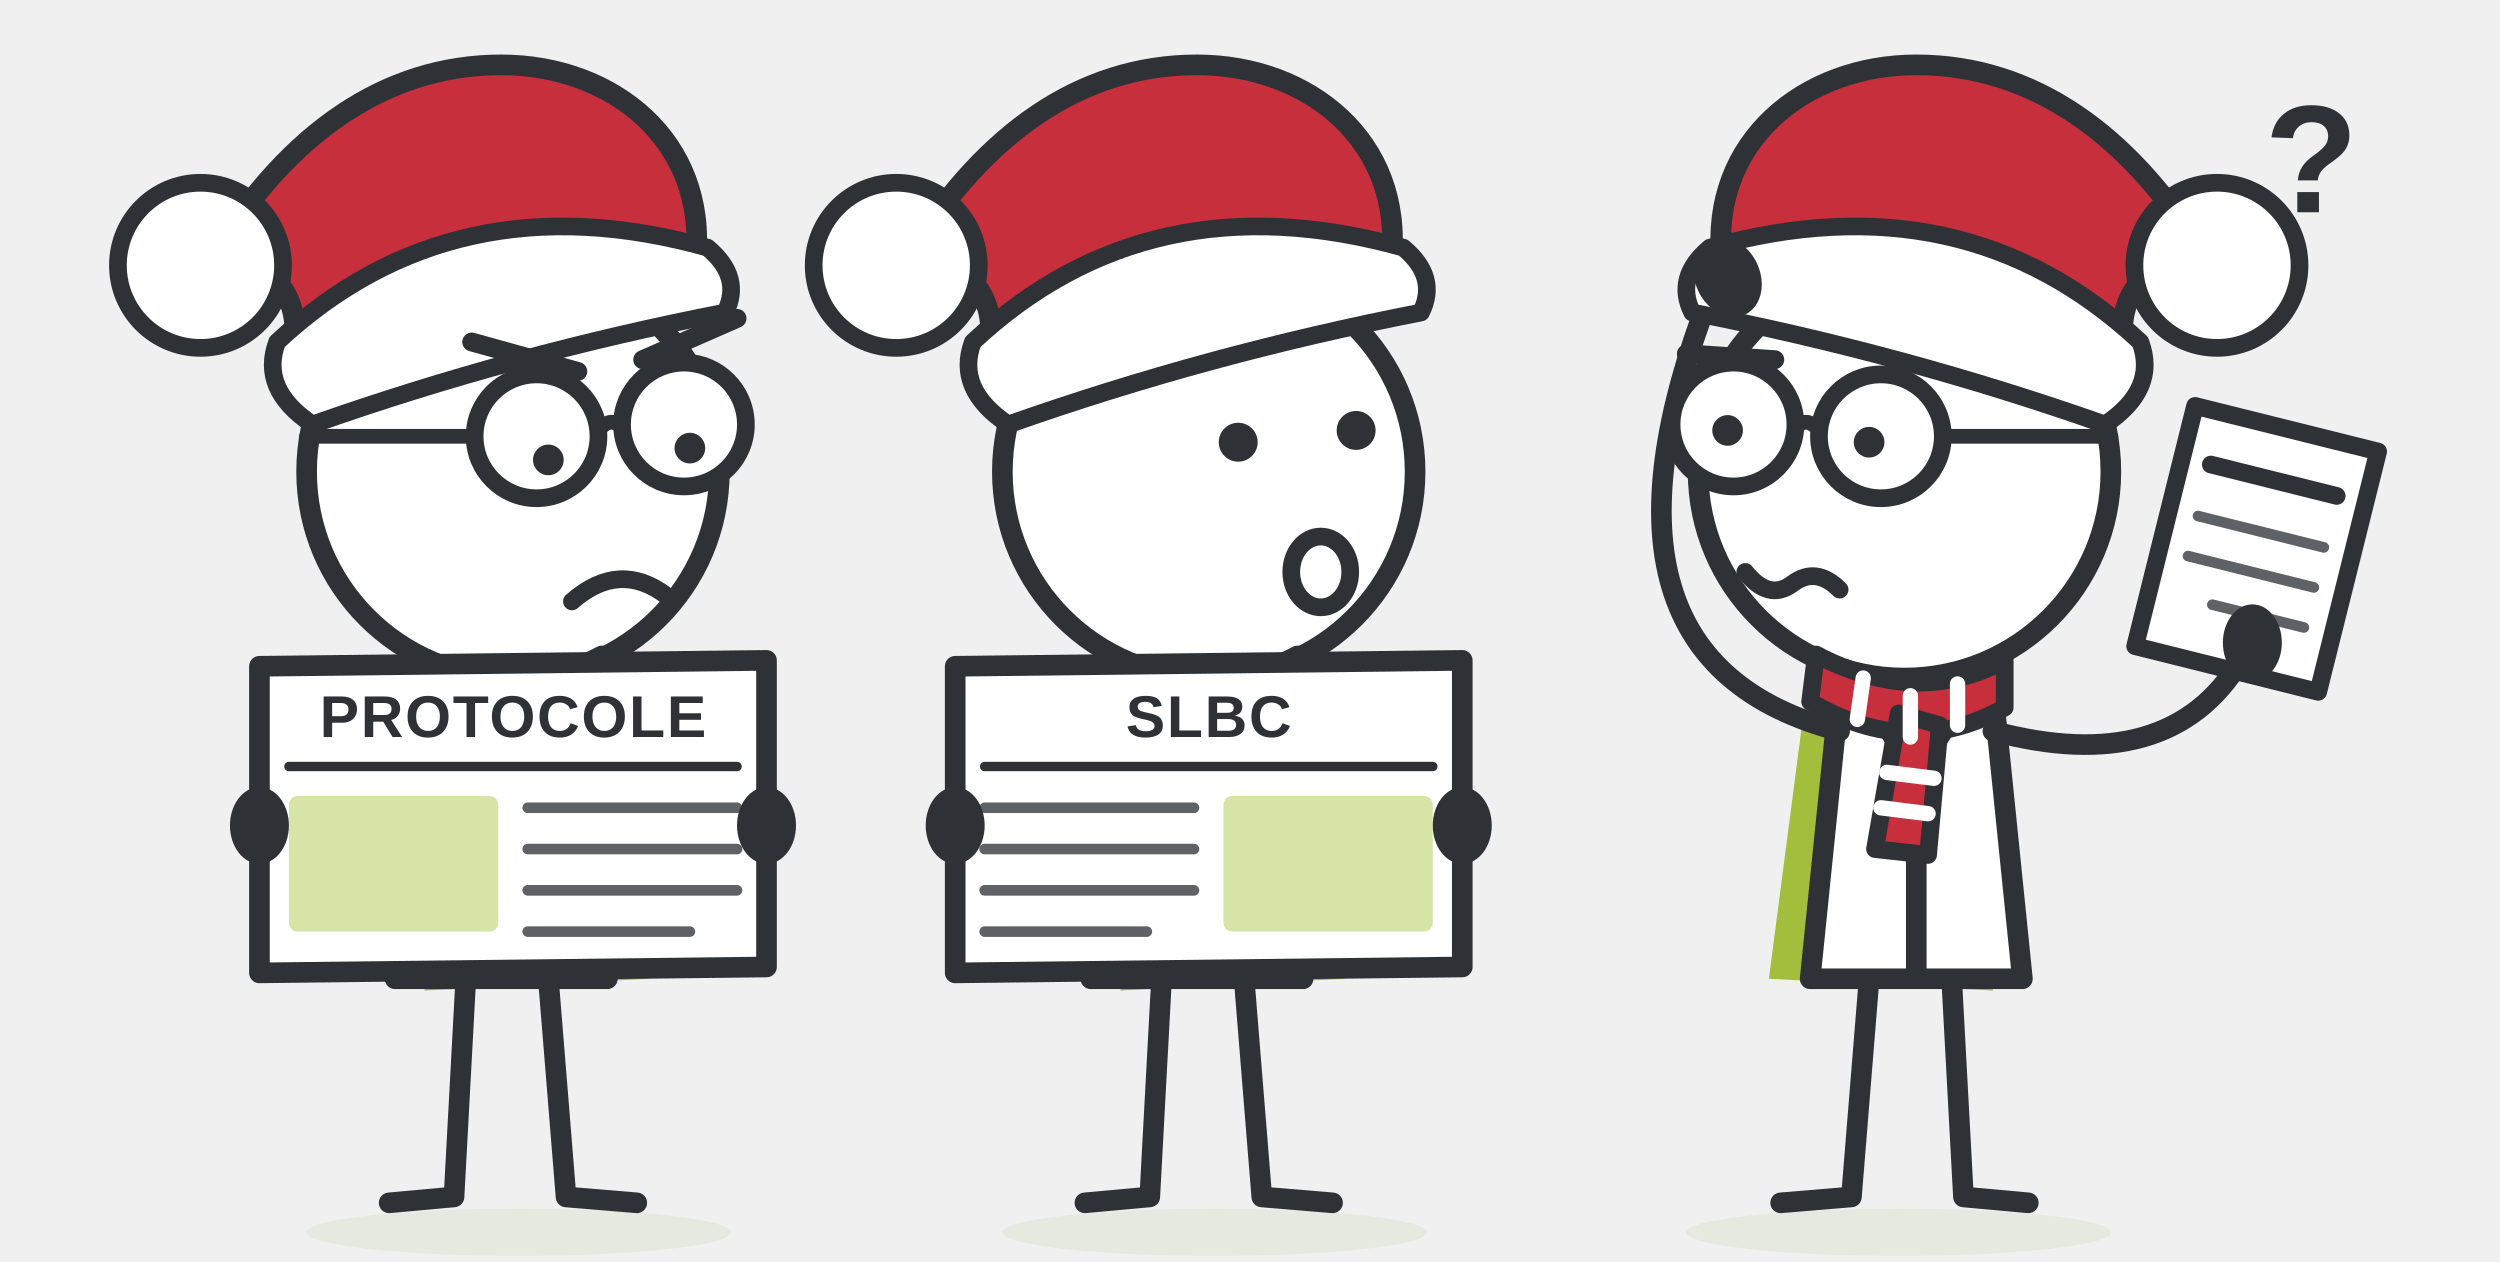
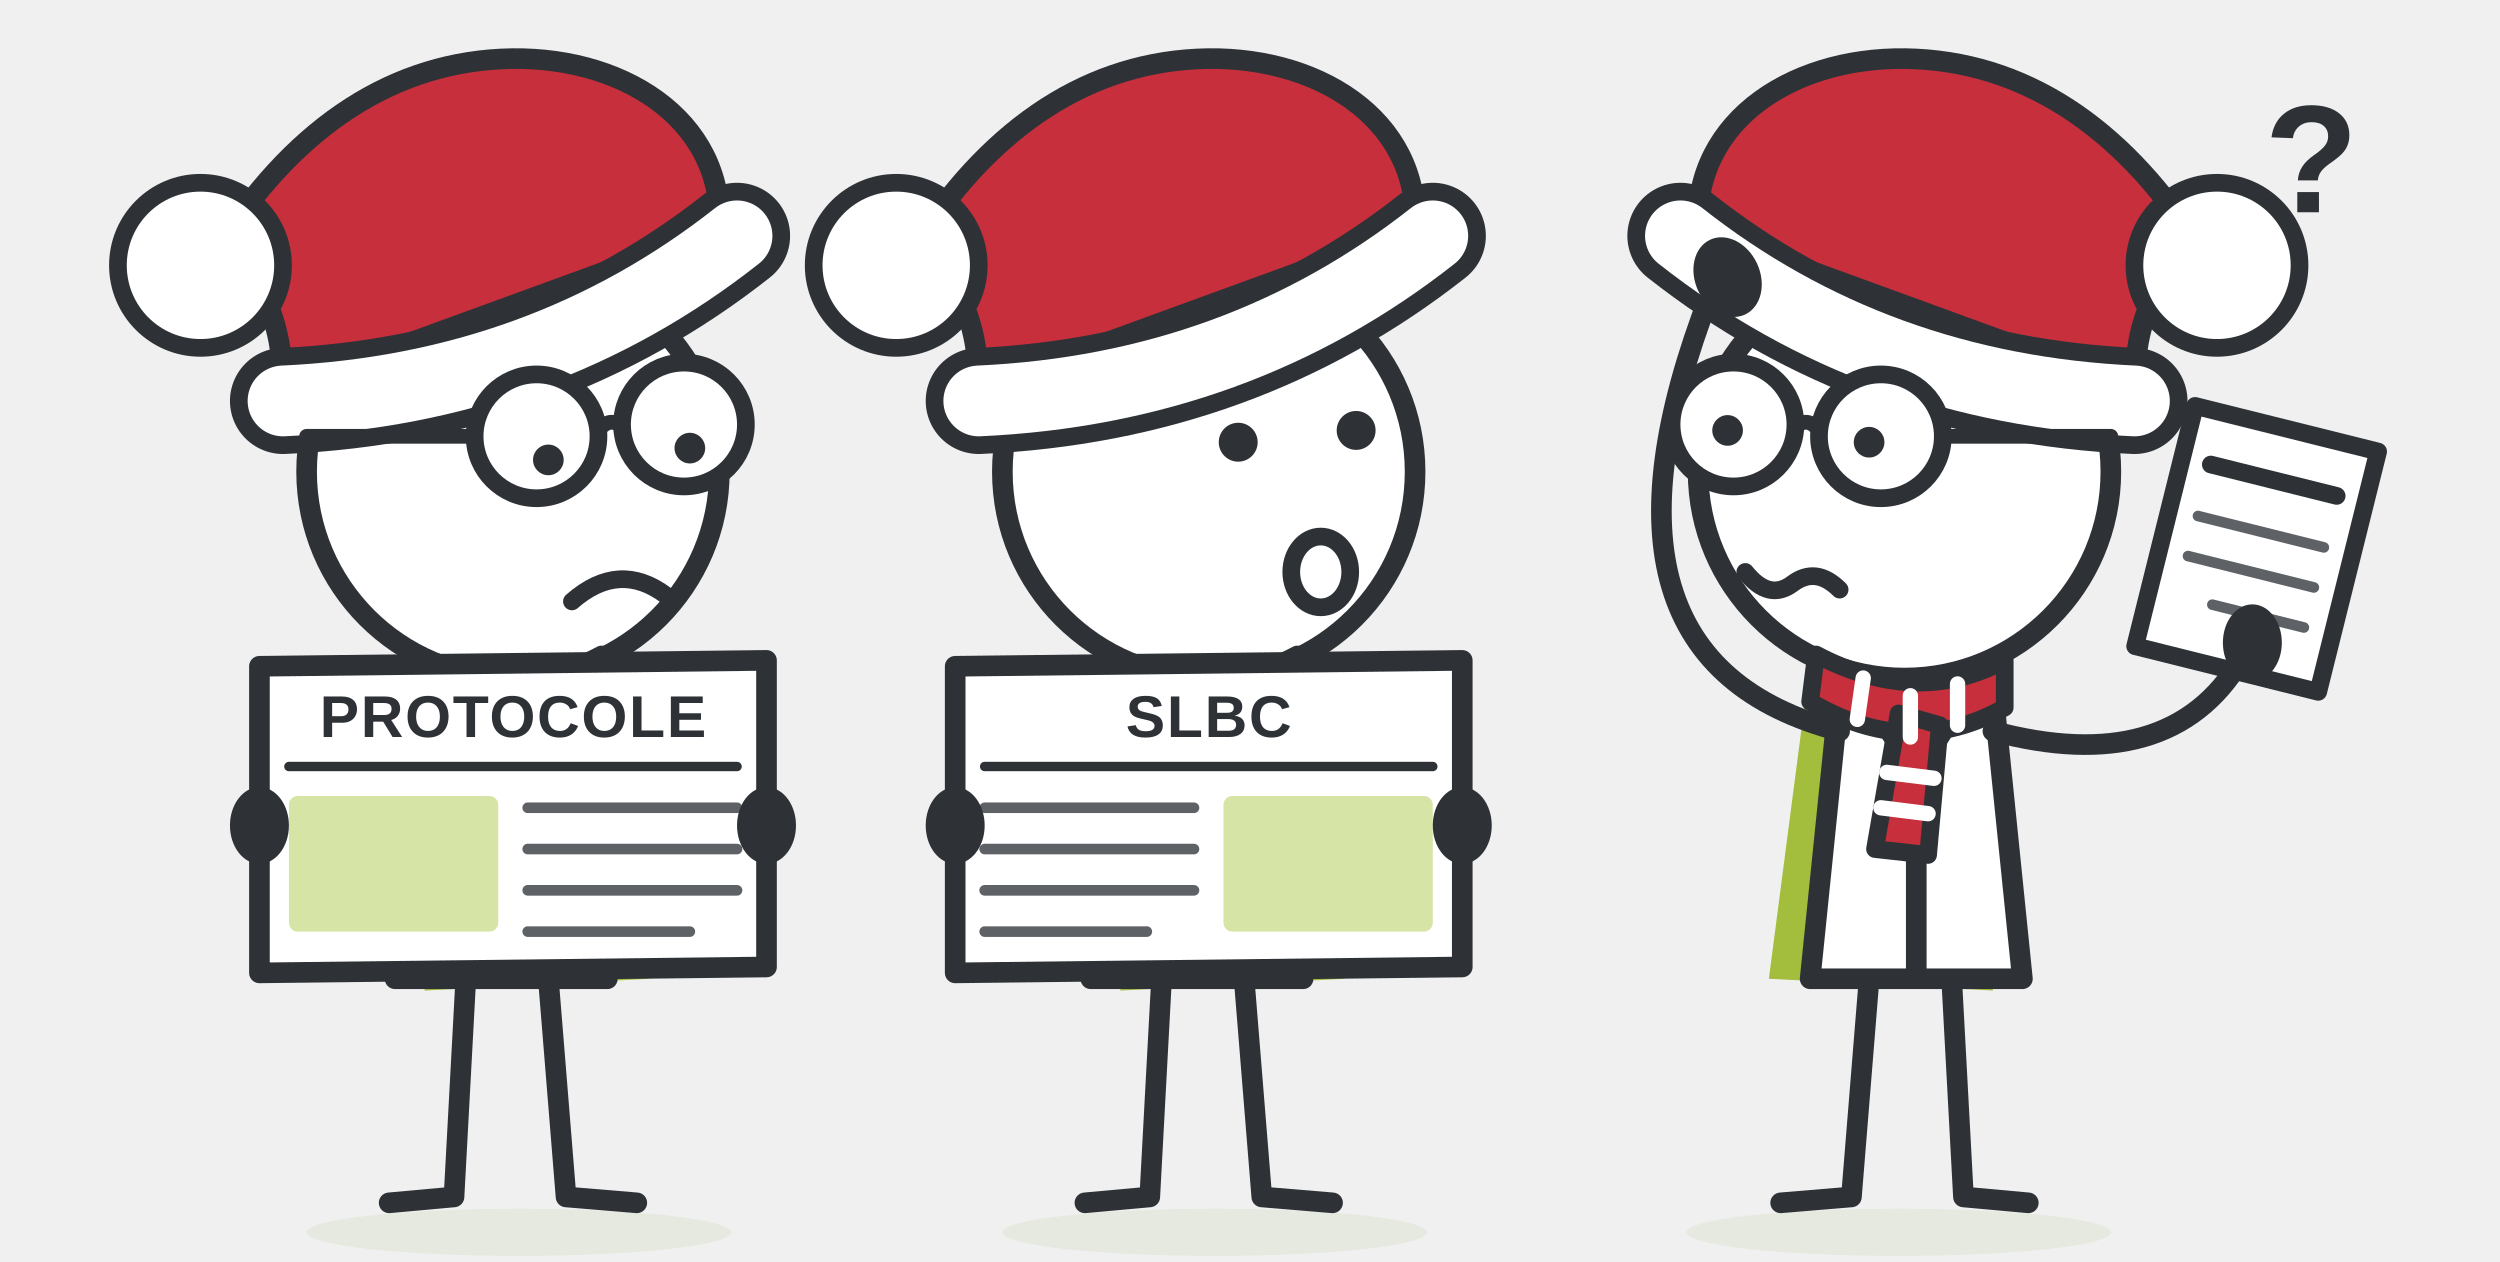
<svg xmlns="http://www.w3.org/2000/svg" aria-hidden="true" focusable="false" viewBox="8 -2 424 214" fill="none" stroke="#2E3236" stroke-width="3.5" stroke-linecap="round" stroke-linejoin="round">
  <g class="perso">
    <g transform="translate(0 6)">
      <ellipse cx="96" cy="201" rx="36" ry="4" fill="#E6E9DF" stroke="none" />
      <path d="M84 114 L112 112 L118 158 L80 160 Z" fill="#A3BE3C" stroke="none" />
      <path d="M87 158 L85 195 L74 196" />
      <path d="M101 158 L104 195 L116 196" />
      <path d="M80 109 L75 158 L111 158 L106 109" fill="#FFFFFF" />
      <path d="M84 109 L93 123 L102 109" />
      <path d="M93 123 L93 157" />
      <circle cx="95" cy="72" r="35" fill="#FFFFFF" />
      <path d="M78 104 Q93 112 110 103 L111 111 Q94 121 78 112 Z" fill="#C62F3B" stroke-width="3" />
      <path d="M96 113 L100 136 L91 137 L89 115 Z" fill="#C62F3B" stroke-width="3" />
      <path d="M86 108 L86 115 M94 110 L94 117 M102 107 L103 114 M90 124 L98 123 M91 130 L99 129" stroke="#FFFFFF" stroke-width="2.6" />
-       <path d="M126 36 C128 16 112 3 93 3 C73 3 57 15 45 34 C53 36 58 41 58 48 Z" fill="#C62F3B" />
-       <path d="M55 50 Q85 22 128 34 Q134 39 131 45 Q95 52 61 64 Q52 58 55 50 Z" fill="#FFFFFF" stroke-width="3" />
+       <path d="M130 31 C131 12 113 1 93 2 C73 3 57 15 45 34 C52 38 56 46 56 58 Z" fill="#C62F3B" />
+       <path d="M56 60 Q100 58 133 32" stroke="#2E3236" stroke-width="18" stroke-linecap="round" fill="none" />
+       <path d="M56 60 Q100 58 133 32" stroke="#FFFFFF" stroke-width="12" stroke-linecap="round" fill="none" />
      <circle cx="42" cy="37" r="14" fill="#FFFFFF" stroke-width="3" />
      <path d="M60 66 L88 66" stroke-width="2.5" />
      <circle cx="99" cy="66" r="10.5" fill="#FFFFFF" stroke-width="3" />
      <circle cx="124" cy="64" r="10.5" fill="#FFFFFF" stroke-width="3" />
      <path d="M109.5 65 Q111.5 62.5 113.5 64.5" stroke-width="2.5" />
      <circle cx="101" cy="70" r="2.6" fill="#2E3236" stroke="none" />
      <circle cx="125" cy="68" r="2.6" fill="#2E3236" stroke="none" />
      <path d="M105 94 Q113 87 121 93" stroke-width="3" />
-       <path d="M88 50 L106 55" stroke-width="3.2" />
-       <path d="M117 53 L133 46" stroke-width="3.2" />
    </g>
    <path d="M52 111 L138 110 L138 162 L52 163 Z" fill="#FFFFFF" />
    <text x="95" y="123" text-anchor="middle" font-family="Figtree, Arial, sans-serif" font-weight="800" font-size="10" letter-spacing="0.3" fill="#2E3236" stroke="none">PROTOCOLE</text>
    <path d="M57 128 L133 128" stroke-width="1.6" />
    <rect x="57" y="133" width="35.5" height="23" rx="1.5" fill="#D6E4A6" stroke="none" />
    <path d="M97.5 135 L133 135" stroke="#5E6266" stroke-width="1.8" />
    <path d="M97.5 142 L133 142" stroke="#5E6266" stroke-width="1.8" />
    <path d="M97.5 149 L133 149" stroke="#5E6266" stroke-width="1.8" />
    <path d="M97.5 156 L125 156" stroke="#5E6266" stroke-width="1.8" />
    <ellipse cx="52" cy="138" rx="5" ry="6.5" fill="#2E3236" stroke="none" />
    <ellipse cx="138" cy="138" rx="5" ry="6.5" fill="#2E3236" stroke="none" />
  </g>
  <g class="perso">
    <g transform="translate(118 6)">
      <ellipse cx="96" cy="201" rx="36" ry="4" fill="#E6E9DF" stroke="none" />
      <path d="M84 114 L112 112 L118 158 L80 160 Z" fill="#A3BE3C" stroke="none" />
      <path d="M87 158 L85 195 L74 196" />
      <path d="M101 158 L104 195 L116 196" />
      <path d="M80 109 L75 158 L111 158 L106 109" fill="#FFFFFF" />
      <path d="M84 109 L93 123 L102 109" />
      <path d="M93 123 L93 157" />
      <circle cx="95" cy="72" r="35" fill="#FFFFFF" />
      <path d="M78 104 Q93 112 110 103 L111 111 Q94 121 78 112 Z" fill="#C62F3B" stroke-width="3" />
      <path d="M96 113 L100 136 L91 137 L89 115 Z" fill="#C62F3B" stroke-width="3" />
      <path d="M86 108 L86 115 M94 110 L94 117 M102 107 L103 114 M90 124 L98 123 M91 130 L99 129" stroke="#FFFFFF" stroke-width="2.6" />
-       <path d="M126 36 C128 16 112 3 93 3 C73 3 57 15 45 34 C53 36 58 41 58 48 Z" fill="#C62F3B" />
-       <path d="M55 50 Q85 22 128 34 Q134 39 131 45 Q95 52 61 64 Q52 58 55 50 Z" fill="#FFFFFF" stroke-width="3" />
+       <path d="M130 31 C131 12 113 1 93 2 C73 3 57 15 45 34 C52 38 56 46 56 58 Z" fill="#C62F3B" />
+       <path d="M56 60 Q100 58 133 32" stroke="#2E3236" stroke-width="18" stroke-linecap="round" fill="none" />
+       <path d="M56 60 Q100 58 133 32" stroke="#FFFFFF" stroke-width="12" stroke-linecap="round" fill="none" />
      <circle cx="42" cy="37" r="14" fill="#FFFFFF" stroke-width="3" />
      <circle cx="100" cy="67" r="3.3" fill="#2E3236" stroke="none" />
      <circle cx="120" cy="65" r="3.3" fill="#2E3236" stroke="none" />
      <ellipse cx="114" cy="89" rx="5" ry="6" fill="#FFFFFF" stroke-width="3" />
    </g>
    <path d="M170 111 L256 110 L256 162 L170 163 Z" fill="#FFFFFF" />
    <text x="213" y="123" text-anchor="middle" font-family="Figtree, Arial, sans-serif" font-weight="800" font-size="10" letter-spacing="0.3" fill="#2E3236" stroke="none">SLBC</text>
    <path d="M175 128 L251 128" stroke-width="1.6" />
    <rect x="215.5" y="133" width="35.5" height="23" rx="1.5" fill="#D6E4A6" stroke="none" />
    <path d="M175 135 L210.5 135" stroke="#5E6266" stroke-width="1.8" />
    <path d="M175 142 L210.5 142" stroke="#5E6266" stroke-width="1.8" />
    <path d="M175 149 L210.5 149" stroke="#5E6266" stroke-width="1.8" />
    <path d="M175 156 L202.5 156" stroke="#5E6266" stroke-width="1.8" />
    <ellipse cx="170" cy="138" rx="5" ry="6.5" fill="#2E3236" stroke="none" />
    <ellipse cx="256" cy="138" rx="5" ry="6.5" fill="#2E3236" stroke="none" />
  </g>
  <g class="perso">
    <g transform="translate(236 6) translate(190 0) scale(-1 1)">
      <ellipse cx="96" cy="201" rx="36" ry="4" fill="#E6E9DF" stroke="none" />
      <path d="M84 114 L112 112 L118 158 L80 160 Z" fill="#A3BE3C" stroke="none" />
      <path d="M87 158 L85 195 L74 196" />
      <path d="M101 158 L104 195 L116 196" />
      <path d="M80 109 L75 158 L111 158 L106 109" fill="#FFFFFF" />
      <path d="M84 109 L93 123 L102 109" />
      <path d="M93 123 L93 157" />
      <path d="M106 116 Q152 104 128 42" />
      <circle cx="70" cy="42" r="11" fill="#FFFFFF" />
      <circle cx="95" cy="72" r="35" fill="#FFFFFF" />
      <path d="M78 104 Q93 112 110 103 L111 111 Q94 121 78 112 Z" fill="#C62F3B" stroke-width="3" />
      <path d="M96 113 L100 136 L91 137 L89 115 Z" fill="#C62F3B" stroke-width="3" />
      <path d="M86 108 L86 115 M94 110 L94 117 M102 107 L103 114 M90 124 L98 123 M91 130 L99 129" stroke="#FFFFFF" stroke-width="2.6" />
-       <path d="M126 36 C128 16 112 3 93 3 C73 3 57 15 45 34 C53 36 58 41 58 48 Z" fill="#C62F3B" />
-       <path d="M55 50 Q85 22 128 34 Q134 39 131 45 Q95 52 61 64 Q52 58 55 50 Z" fill="#FFFFFF" stroke-width="3" />
+       <path d="M130 31 C131 12 113 1 93 2 C73 3 57 15 45 34 C52 38 56 46 56 58 Z" fill="#C62F3B" />
+       <path d="M56 60 Q100 58 133 32" stroke="#2E3236" stroke-width="18" stroke-linecap="round" fill="none" />
+       <path d="M56 60 Q100 58 133 32" stroke="#FFFFFF" stroke-width="12" stroke-linecap="round" fill="none" />
      <circle cx="42" cy="37" r="14" fill="#FFFFFF" stroke-width="3" />
      <path d="M60 66 L88 66" stroke-width="2.5" />
      <circle cx="99" cy="66" r="10.5" fill="#FFFFFF" stroke-width="3" />
      <circle cx="124" cy="64" r="10.5" fill="#FFFFFF" stroke-width="3" />
      <path d="M109.5 65 Q111.5 62.5 113.5 64.5" stroke-width="2.5" />
      <circle cx="101" cy="67" r="2.6" fill="#2E3236" stroke="none" />
      <circle cx="125" cy="65" r="2.6" fill="#2E3236" stroke="none" />
      <path d="M106 92 Q110 88 114 91 Q118 94 122 89" stroke-width="3" />
-       <path d="M117 53 L132 52" stroke-width="3.2" />
      <path d="M80 116 Q50 124 38 104" />
      <g transform="translate(-16 2) rotate(-14 52 86)">
        <path d="M36 62 L68 62 L68 104 L36 104 Z" fill="#FFFFFF" stroke-width="3" />
        <path d="M41 71 L63 71" stroke="#2E3236" stroke-width="3" />
        <path d="M41 80 L63 80" stroke="#5E6266" stroke-width="1.8" />
        <path d="M41 87 L63 87" stroke="#5E6266" stroke-width="1.8" />
        <path d="M41 94 L57 94" stroke="#5E6266" stroke-width="1.8" />
      </g>
      <ellipse cx="36" cy="101" rx="5" ry="6.5" fill="#2E3236" stroke="none" />
      <ellipse cx="125" cy="39" rx="5.5" ry="7" fill="#2E3236" stroke="none" transform="rotate(25 125 39)" />
    </g>
    <text x="400" y="34" text-anchor="middle" font-family="Figtree, Arial, sans-serif" font-weight="800" font-size="26" fill="#2E3236" stroke="none">?</text>
  </g>
</svg>
